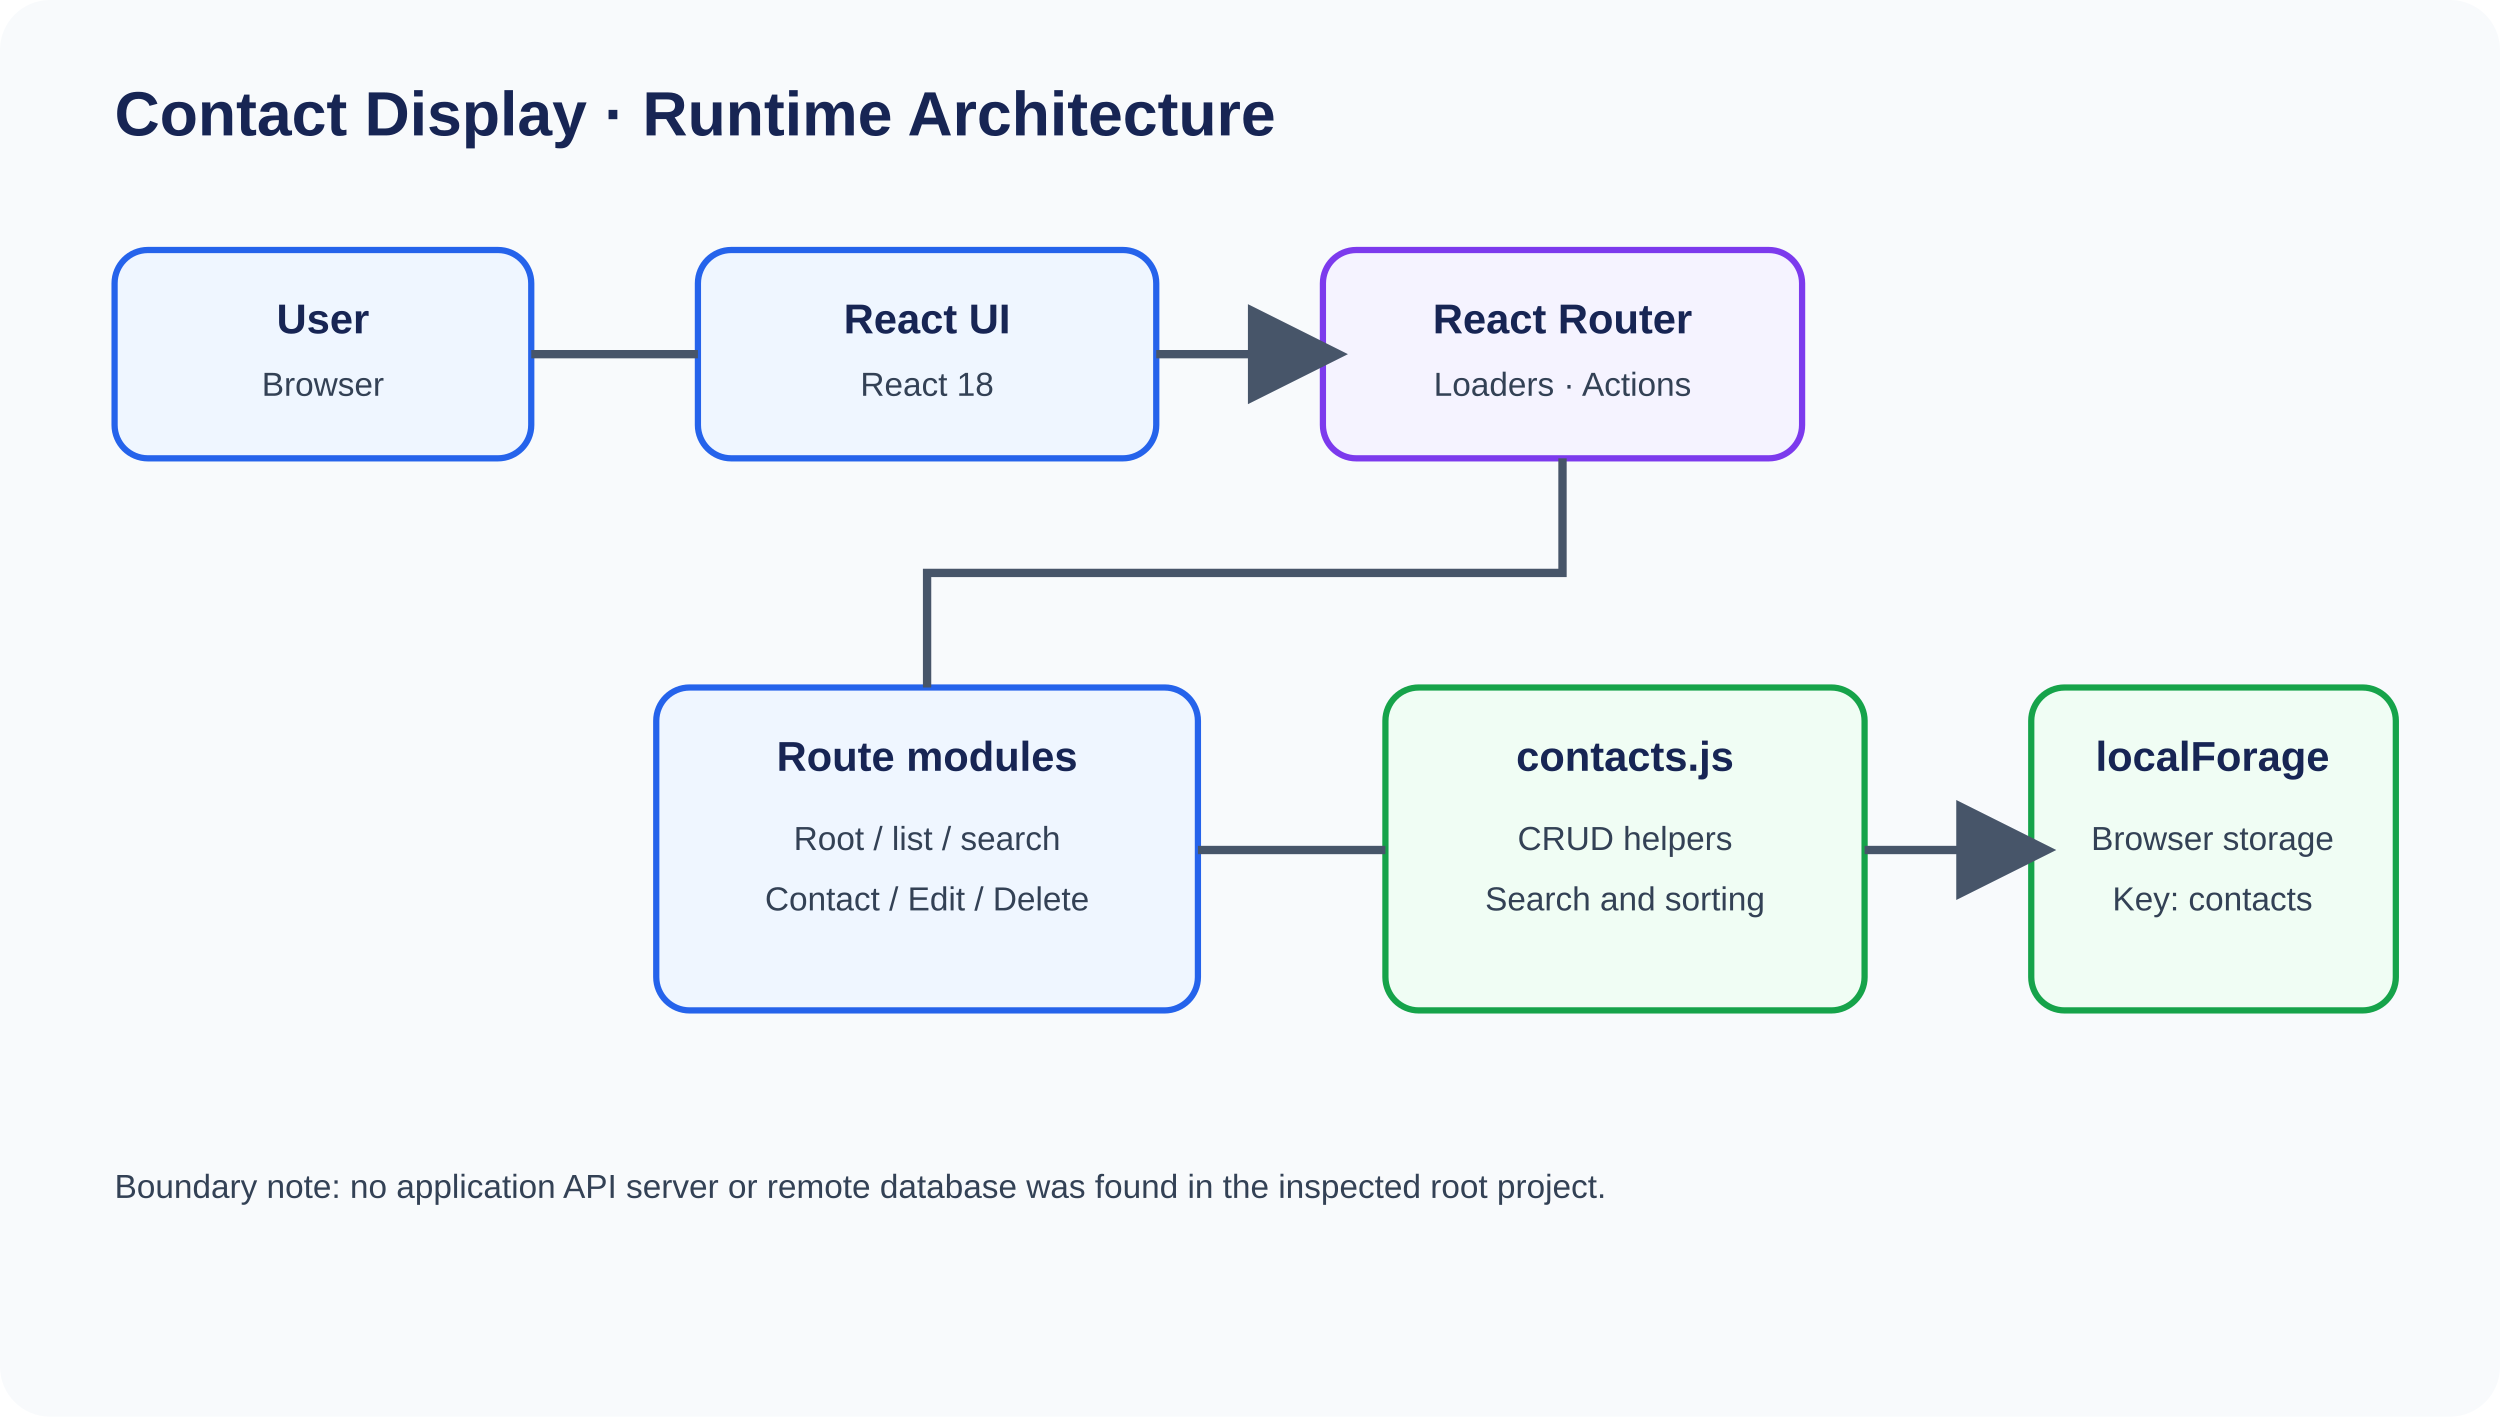
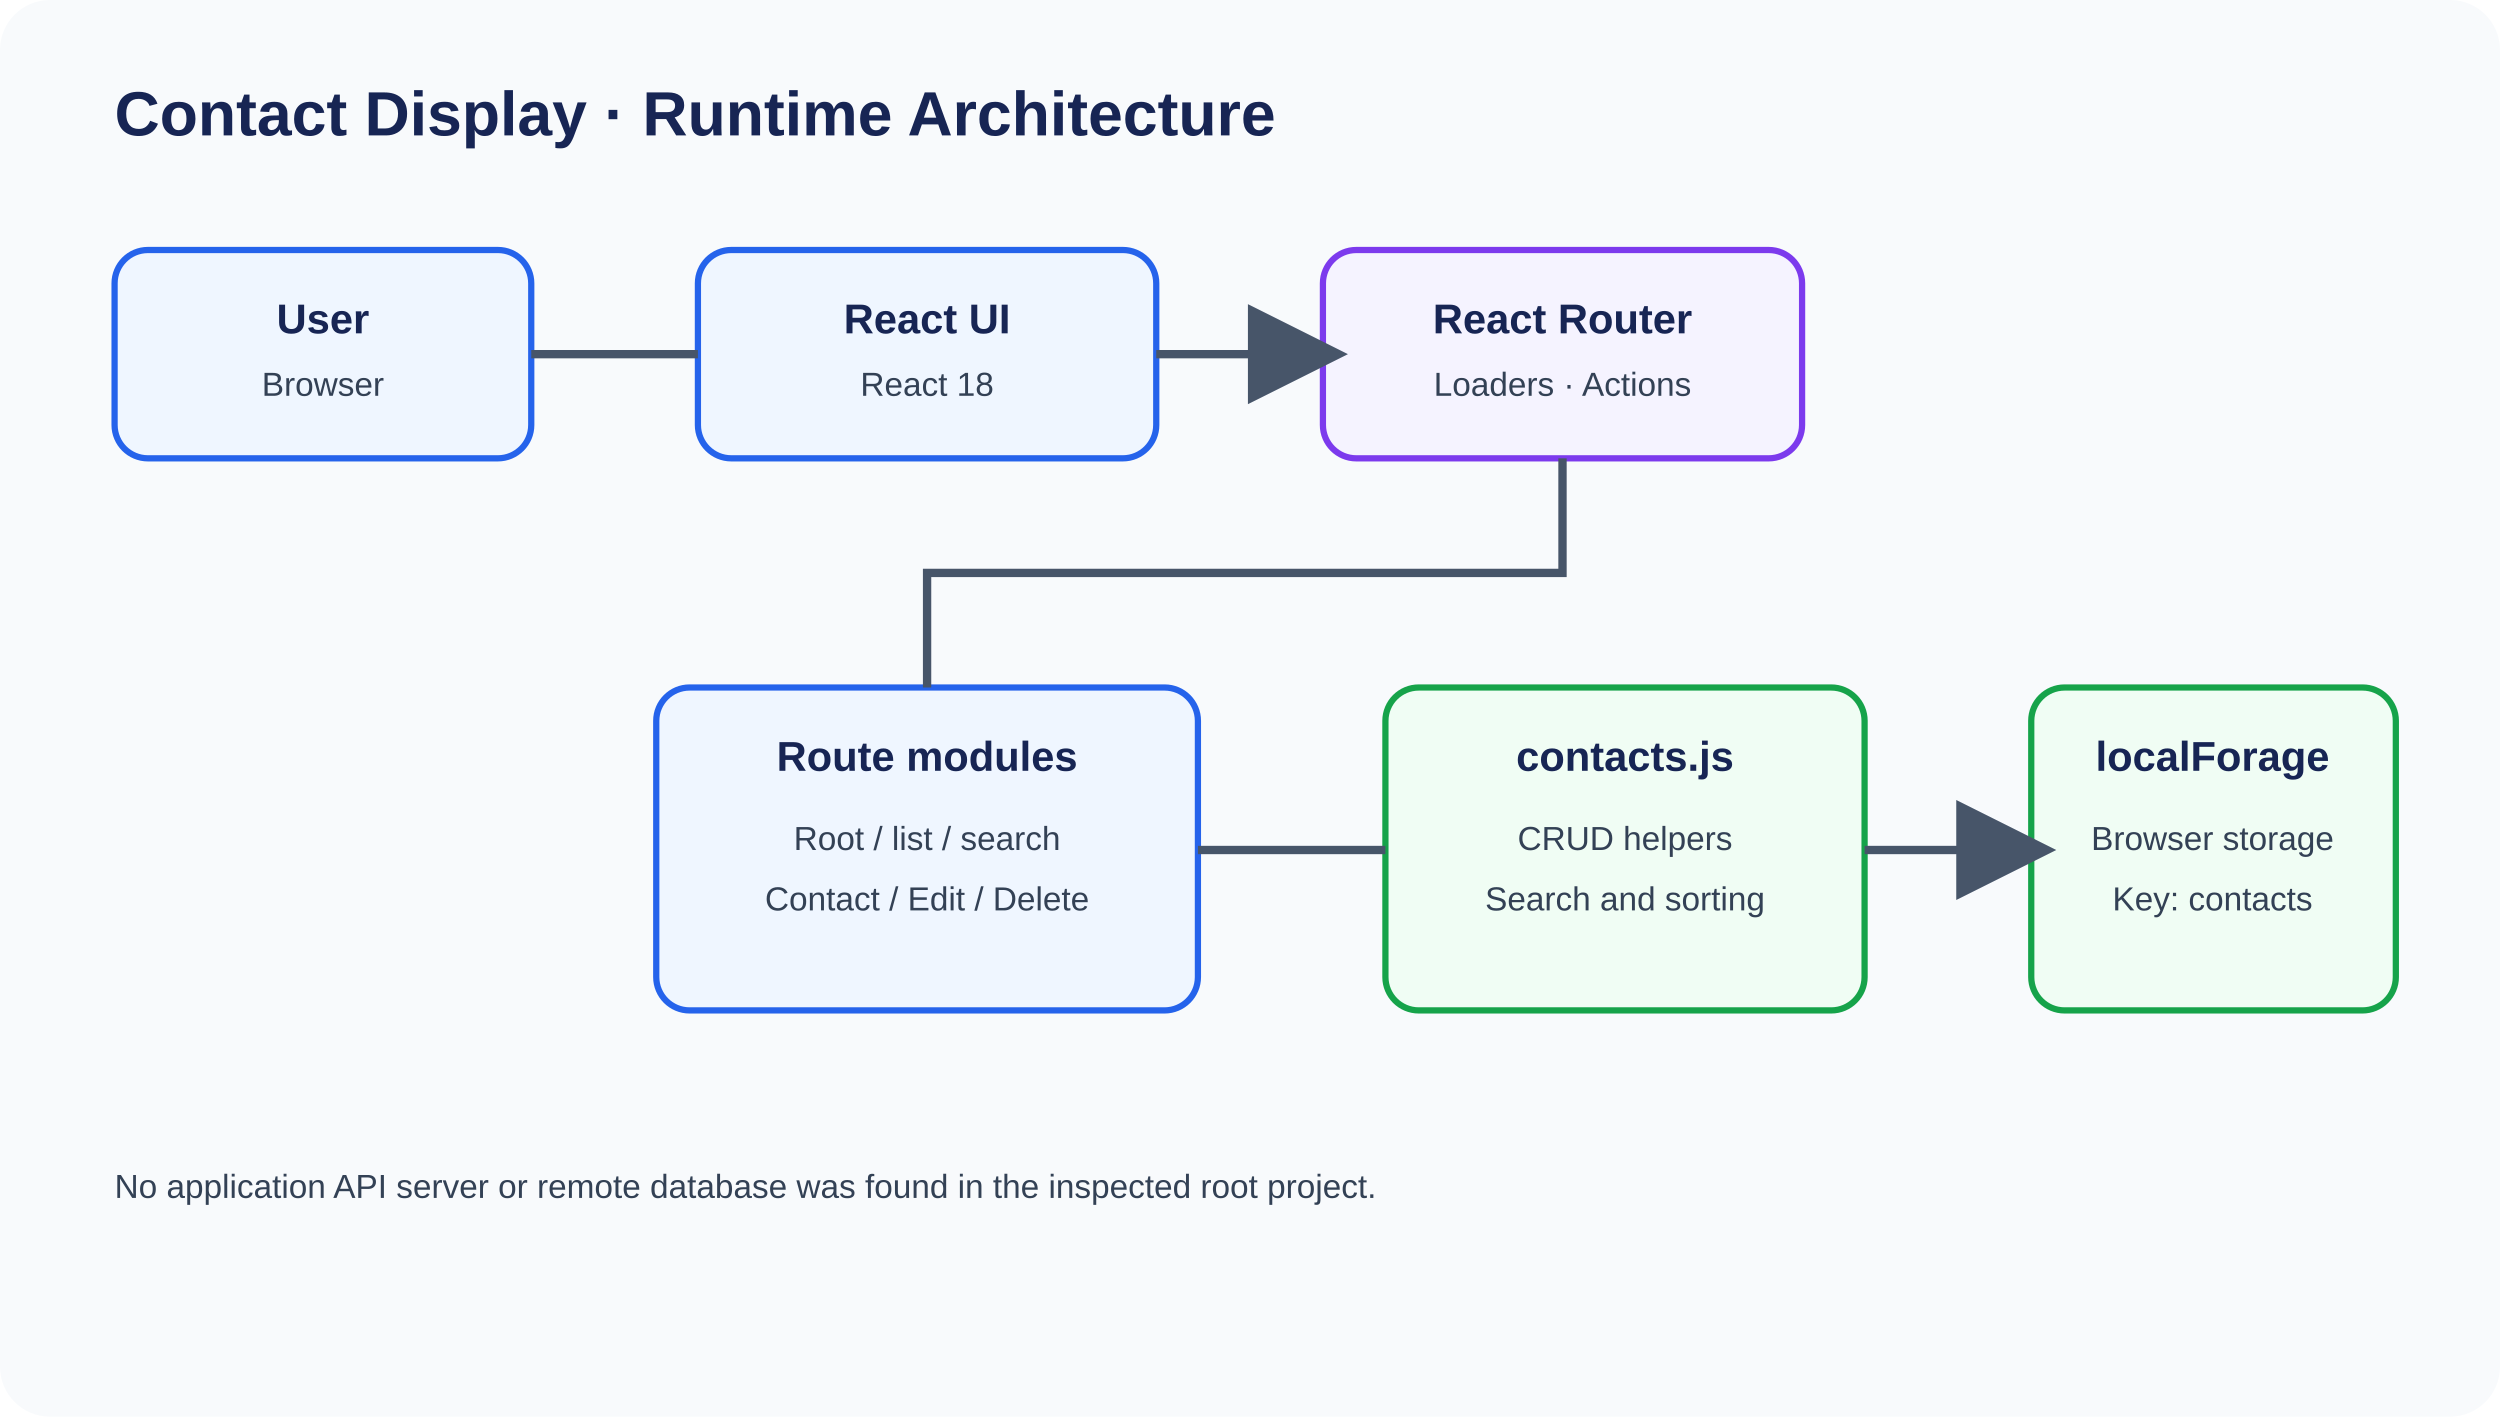
<svg xmlns="http://www.w3.org/2000/svg" width="1200" height="680" viewBox="0 0 1200 680" role="img" aria-labelledby="t d">
  <defs>
    <style>.h{font:700 30px Arial;fill:#172554}.s{font:600 20px Arial;fill:#172554}.p{font:16px Arial;fill:#334155}.b{fill:#eff6ff;stroke:#2563eb;stroke-width:3}.g{fill:#f0fdf4;stroke:#16a34a;stroke-width:3}.v{fill:#f5f3ff;stroke:#7c3aed;stroke-width:3}.a{stroke:#475569;stroke-width:4;fill:none;marker-end:url(#m)}</style>
    <marker id="m" markerWidth="12" markerHeight="12" refX="9" refY="6" orient="auto">
      <path d="M0 0L12 6L0 12z" fill="#475569" />
    </marker>
  </defs>
  <rect width="1200" height="680" rx="24" fill="#f8fafc" />
  <text x="55" y="65" class="h">Contact Display · Runtime Architecture</text>
  <rect x="55" y="120" width="200" height="100" rx="16" class="b" />
  <text x="155" y="160" text-anchor="middle" class="s">User</text>
  <text x="155" y="190" text-anchor="middle" class="p">Browser</text>
  <rect x="335" y="120" width="220" height="100" rx="16" class="b" />
  <text x="445" y="160" text-anchor="middle" class="s">React UI</text>
  <text x="445" y="190" text-anchor="middle" class="p">React 18</text>
  <rect x="635" y="120" width="230" height="100" rx="16" class="v" />
  <text x="750" y="160" text-anchor="middle" class="s">React Router</text>
  <text x="750" y="190" text-anchor="middle" class="p">Loaders · Actions</text>
  <path d="M255 170H335M555 170H635" class="a" />
  <rect x="315" y="330" width="260" height="155" rx="16" class="b" />
  <text x="445" y="370" text-anchor="middle" class="s">Route modules</text>
  <text x="445" y="408" text-anchor="middle" class="p">Root / list / search</text>
  <text x="445" y="437" text-anchor="middle" class="p">Contact / Edit / Delete</text>
  <rect x="665" y="330" width="230" height="155" rx="16" class="g" />
  <text x="780" y="370" text-anchor="middle" class="s">contacts.js</text>
  <text x="780" y="408" text-anchor="middle" class="p">CRUD helpers</text>
  <text x="780" y="437" text-anchor="middle" class="p">Search and sorting</text>
  <rect x="975" y="330" width="175" height="155" rx="16" class="g" />
  <text x="1062" y="370" text-anchor="middle" class="s">localForage</text>
  <text x="1062" y="408" text-anchor="middle" class="p">Browser storage</text>
  <text x="1062" y="437" text-anchor="middle" class="p">Key: contacts</text>
  <path d="M750 220V275H445V330M575 408H665M895 408H975" class="a" />
-   <text x="55" y="575" class="p">Boundary note: no application API server or remote database was found in the inspected root project.</text>
+   <text x="55" y="575" class="p">No application API server or remote database was found in the inspected root project.</text>
</svg>
